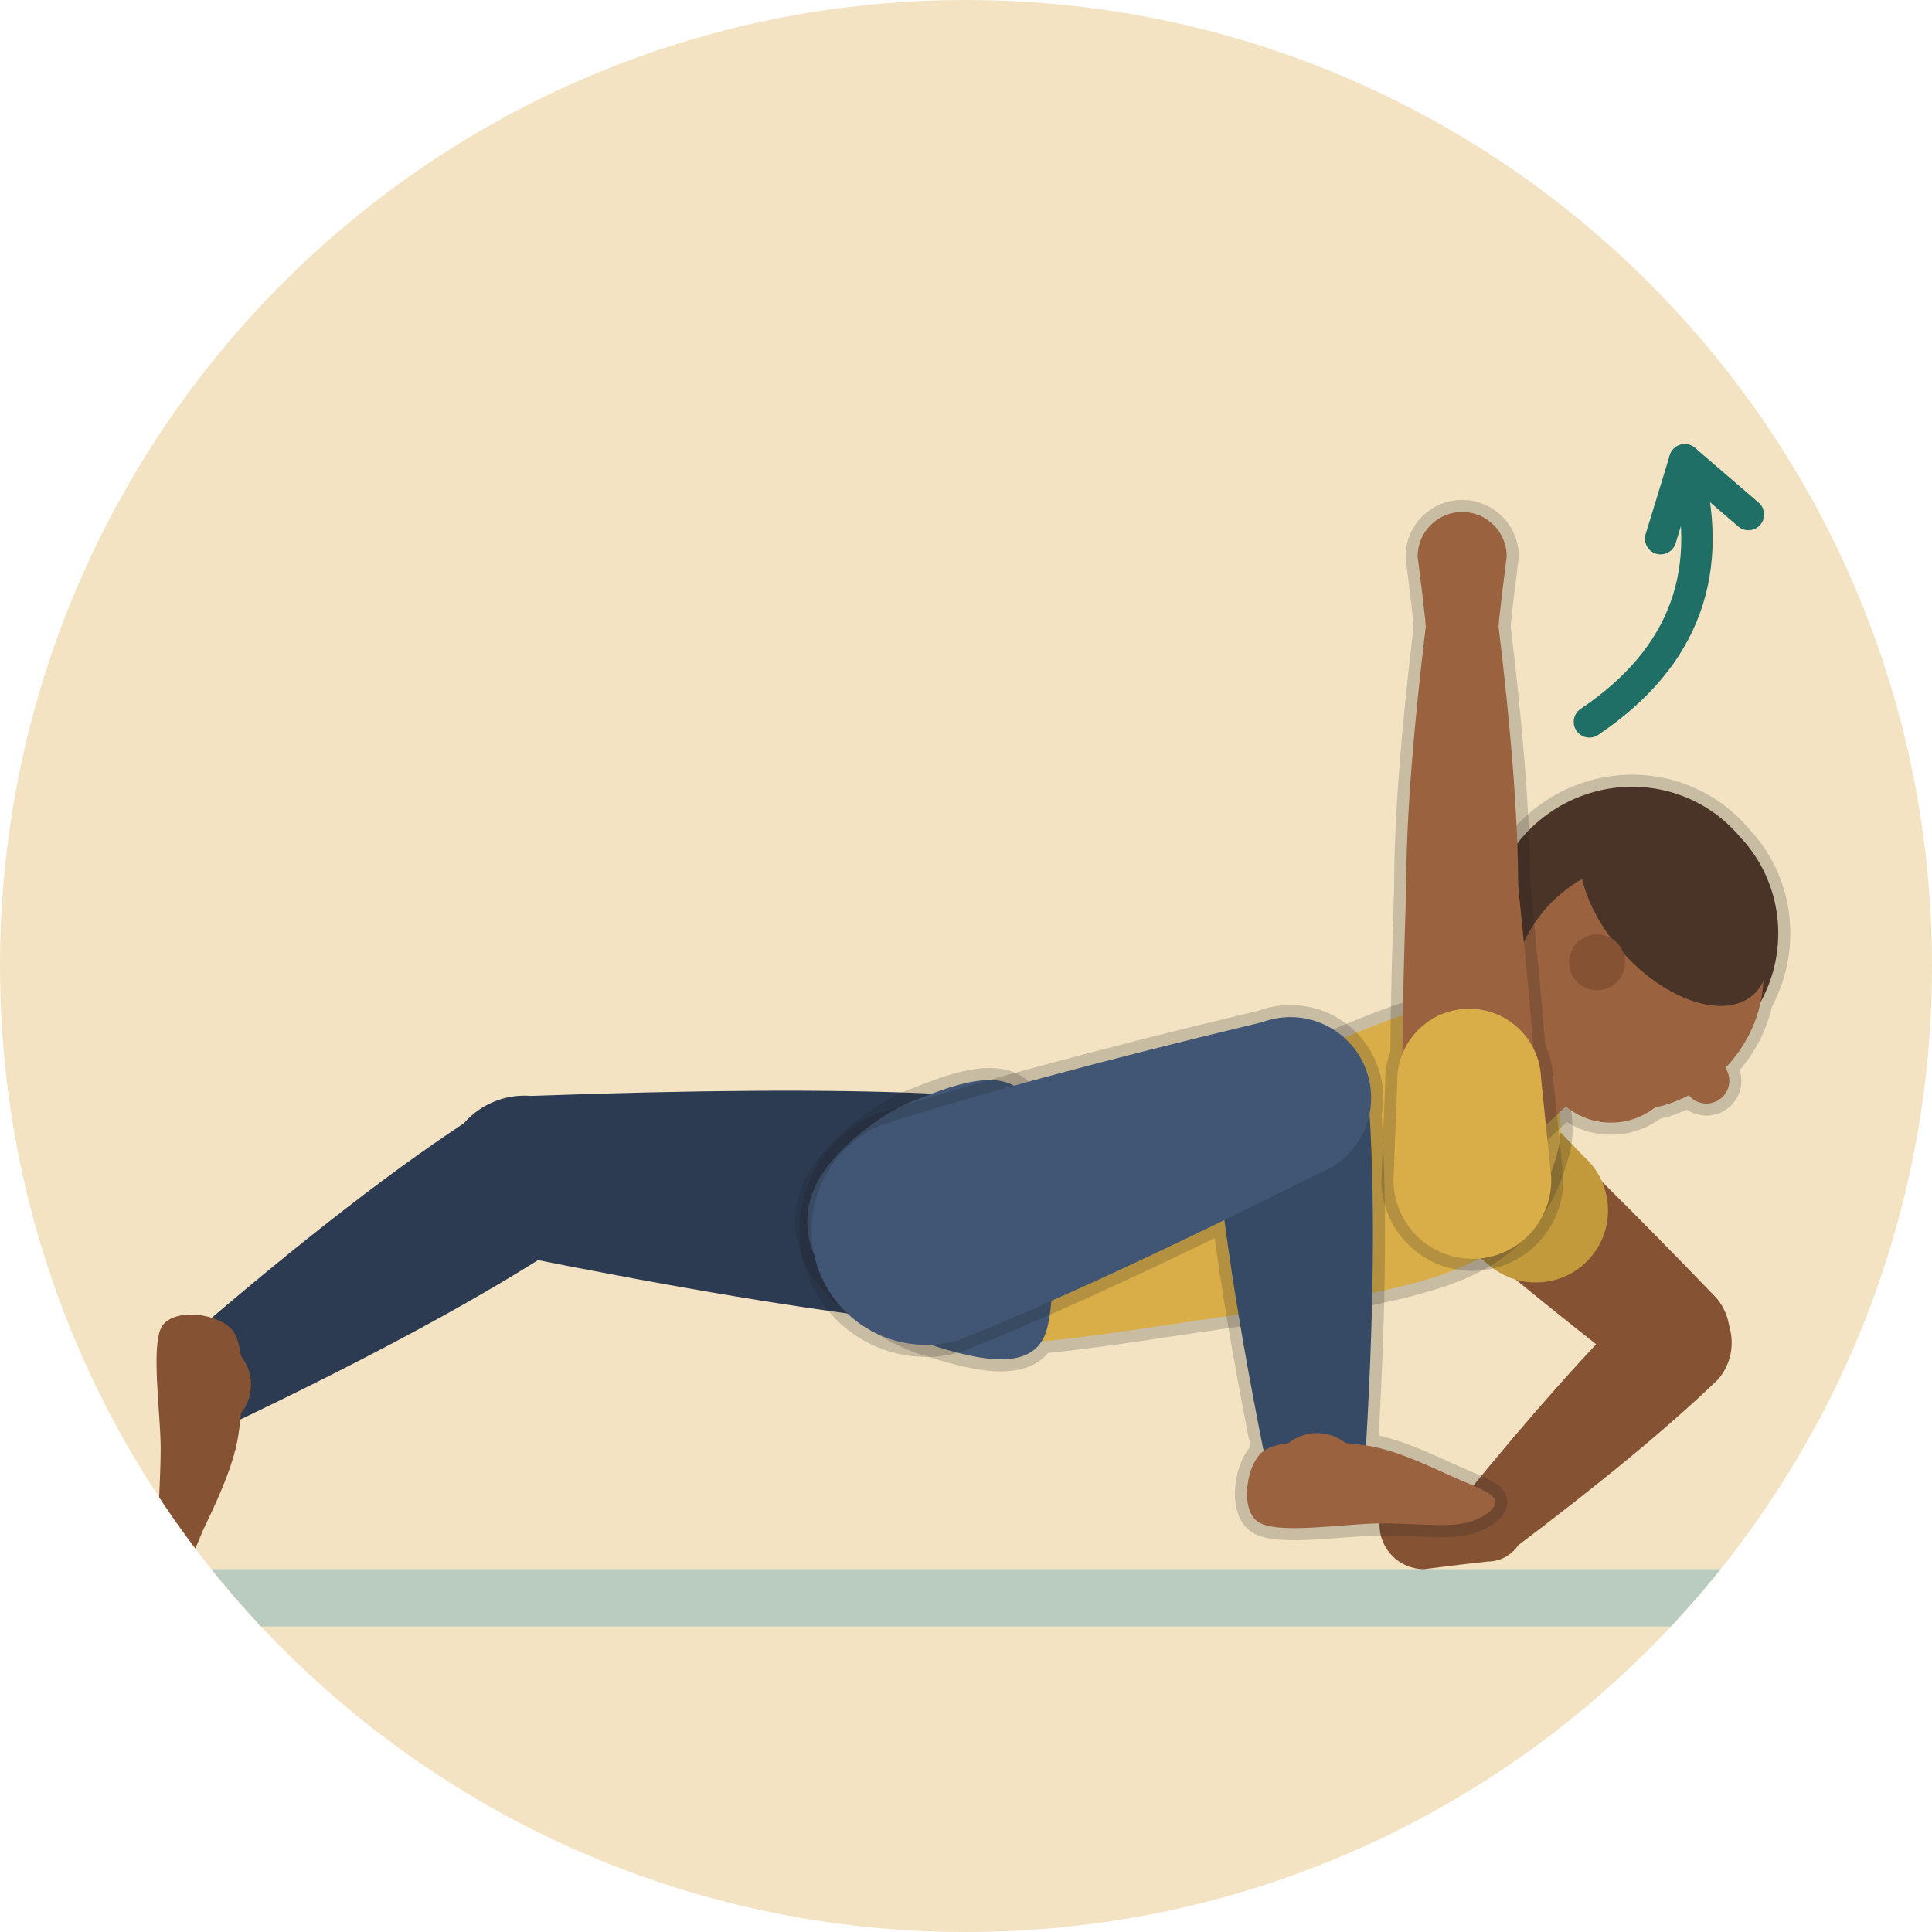
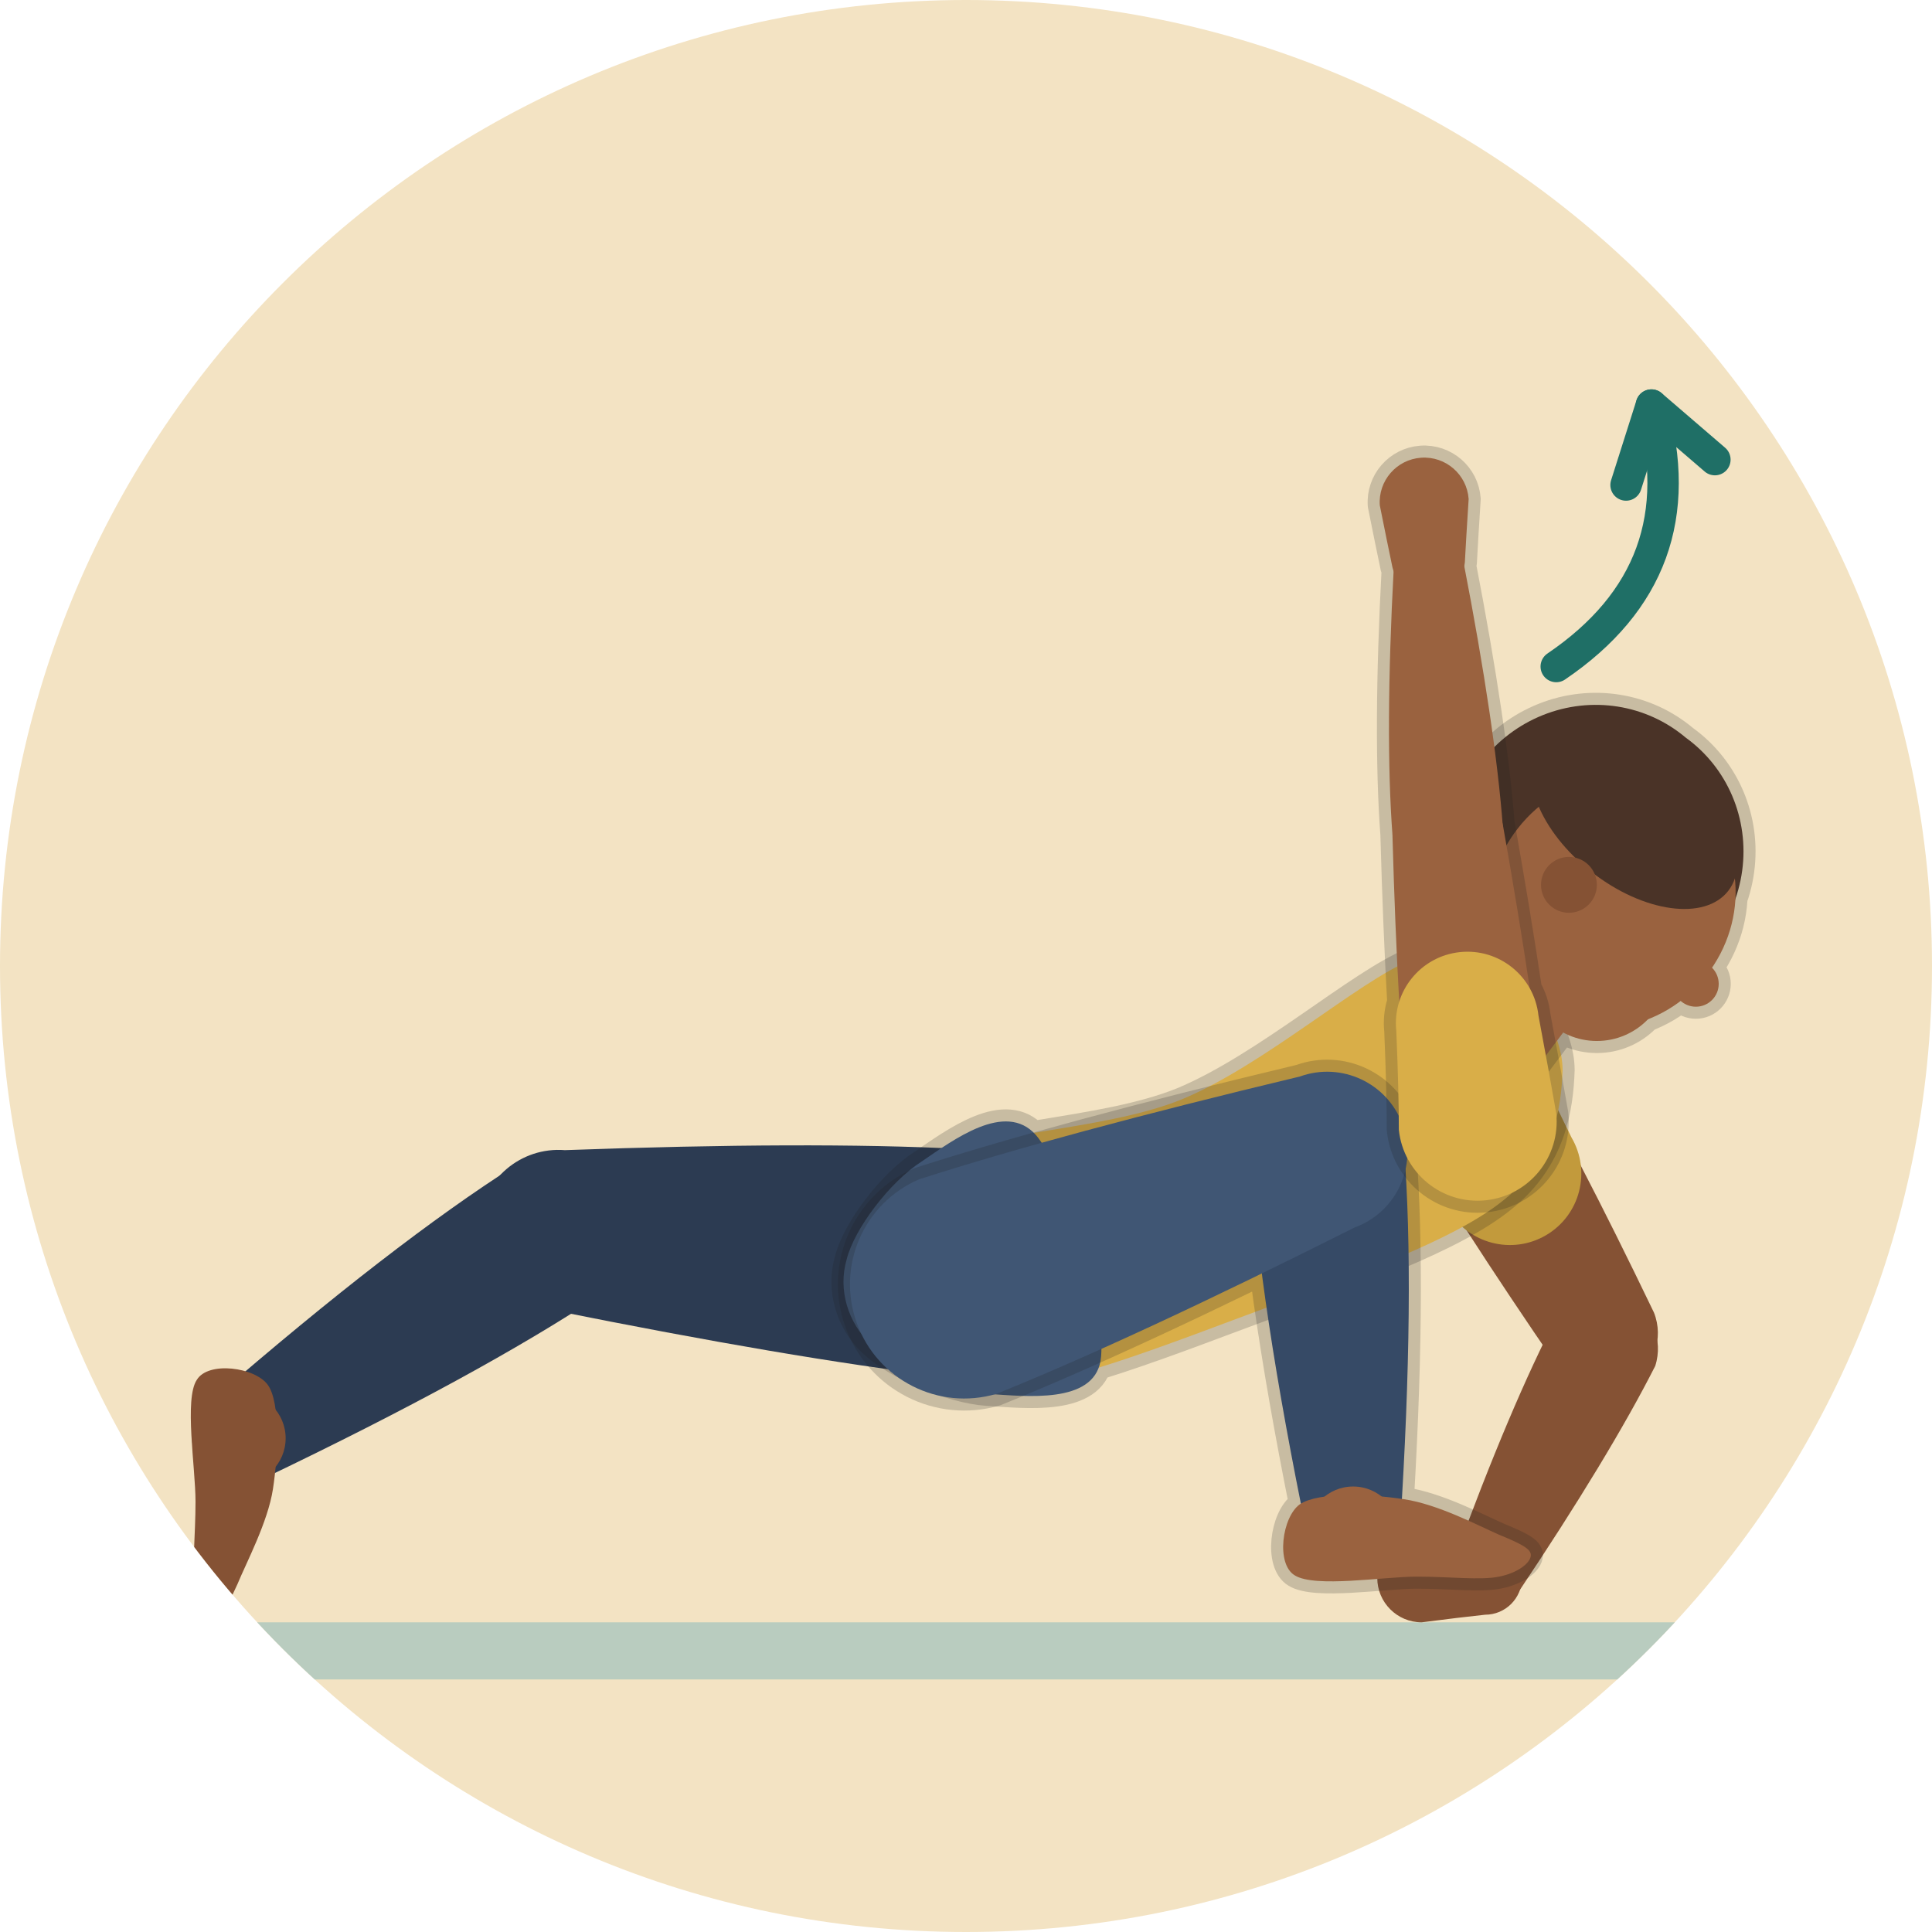
<svg xmlns="http://www.w3.org/2000/svg" viewBox="0 0 200 200" width="400" height="400" role="img" aria-label="Figure in a long lunge in profile with one hand on the floor and the other arm reaching straight up.">
  <circle cx="100" cy="100" r="100" fill="#F3E3C3" />
  <clipPath id="cmg97cm">
    <circle cx="100" cy="100" r="100" />
  </clipPath>
  <g clip-path="url(#cmg97cm)">
-     <g transform="translate(100.0 163.1) scale(1.317)">
-       <rect x="-75.277" y="-0.5" width="150.554" height="4.5" rx="2.2" fill="#B9CCBF" />
+     <g transform="translate(100.0 168.6) scale(1.314)">
+       <rect x="-72.732" y="-0.5" width="145.463" height="4.5" rx="2.2" fill="#B9CCBF" />
      <g>
-         <path d="M35.4 -29.9Q41.9 -24.1 53.2 -15.3A4.4 4.4 0 0 0 59.0 -21.8Q49.1 -32.1 42.6 -38.0A5.4 5.4 0 0 0 35.4 -29.9Z" fill="#855234" />
-         <path d="M34.8 -29.3Q37.2 -27.5 41.0 -24.5A5.6 5.6 0 0 0 48.6 -32.9Q45.2 -36.4 43.1 -38.6A6.2 6.2 0 0 0 34.8 -29.3Z" fill="#C29A3C" />
-         <path d="M53.0 -21.7Q47.3 -16.2 39.0 -6.0A2.8 2.8 0 0 0 42.9 -2.0Q53.4 -9.9 59.1 -15.4A4.4 4.4 0 0 0 53.0 -21.7Z" fill="#855234" />
-         <path d="M41.0 -6.9Q39.1 -7.1 36.0 -7.5A3.5 3.5 0 0 0 36.0 -0.5Q39.1 -0.9 41.0 -1.1A2.9 2.9 0 0 0 41.0 -6.9Z" fill="#855234" />
+         <path d="M34.2 -39.9Q38.6 -32.3 46.7 -20.5A4.4 4.4 0 0 0 54.2 -24.9Q48.0 -37.8 43.6 -45.3A5.4 5.4 0 0 0 34.2 -39.9Z" fill="#855234" />
+         <path d="M33.5 -39.5Q35.2 -37.0 38.0 -33.0A5.6 5.6 0 0 0 47.7 -38.7Q45.6 -43.0 44.3 -45.7A6.2 6.2 0 0 0 33.5 -39.5Z" fill="#C29A3C" />
+         <path d="M46.6 -24.7Q42.9 -17.6 38.4 -5.3A2.8 2.8 0 0 0 43.4 -2.7Q50.7 -13.6 54.3 -20.7A4.4 4.4 0 0 0 46.6 -24.7Z" fill="#855234" />
+         <path d="M40.9 -6.9Q39.0 -7.1 35.9 -7.5A3.5 3.5 0 0 0 35.9 -0.5Q39.0 -0.9 40.9 -1.1A2.9 2.9 0 0 0 40.9 -6.9Z" fill="#855234" />
      </g>
      <g>
-         <path d="M-38.0 -36.5Q-47.6 -30.4 -61.8 -18.1A3.7 3.7 0 0 0 -57.8 -11.9Q-40.8 -20.0 -31.3 -26.3A6.1 6.1 0 0 0 -38.0 -36.5Z" fill="#2C3B52" />
-         <path d="M-3.1 -37.9Q-14.8 -38.4 -34.2 -37.7A6.3 6.3 0 0 0 -35.2 -25.1Q-16.2 -21.3 -4.5 -20.0A9.0 9.0 0 0 0 -3.1 -37.9Z" fill="#2C3B52" />
-         <path d="M-59.8 -11.4A3.6 3.6 0.0 1 0 -59.8 -18.6A3.6 3.6 0.0 1 0 -59.8 -11.4Z" fill="#855234" />
-         <path d="M-57.6 -19.2C-58.6 -20.6 -62.2 -21.1 -63.2 -19.6C-64.1 -18.1 -63.3 -12.7 -63.3 -10.0C-63.3 -7.3 -63.6 -5.0 -63.3 -3.5C-63.0 -2.0 -62.1 -1.0 -61.6 -1.0C-61.0 -1.0 -60.7 -1.8 -60.0 -3.5C-59.2 -5.2 -57.6 -8.4 -57.2 -11.0C-56.8 -13.6 -56.6 -17.8 -57.6 -19.2Z" fill="#855234" />
+         <path d="M-35.5 -36.5Q-45.1 -30.4 -59.3 -18.1A3.7 3.7 0 0 0 -55.2 -11.9Q-38.3 -20.0 -28.8 -26.3A6.1 6.1 0 0 0 -35.5 -36.5Z" fill="#2C3B52" />
+         <path d="M-0.5 -37.8Q-12.3 -38.4 -31.6 -37.7A6.3 6.3 0 0 0 -32.6 -25.1Q-13.7 -21.3 -2.0 -19.9A9.0 9.0 0 0 0 -0.5 -37.8Z" fill="#2C3B52" />
+         <path d="M-57.2 -11.4A3.6 3.6 0.0 1 0 -57.2 -18.6A3.6 3.6 0.0 1 0 -57.2 -11.4Z" fill="#855234" />
+         <path d="M-55.0 -19.2C-56.0 -20.6 -59.7 -21.1 -60.6 -19.6C-61.6 -18.1 -60.7 -12.7 -60.7 -10.0C-60.7 -7.3 -61.0 -5.0 -60.7 -3.5C-60.4 -2.0 -59.6 -1.0 -59.0 -1.0C-58.5 -1.0 -58.2 -1.8 -57.4 -3.5C-56.7 -5.2 -55.0 -8.4 -54.6 -11.0C-54.2 -13.6 -54.0 -17.8 -55.0 -19.2Z" fill="#855234" />
      </g>
      <g>
-         <path d="M-4.3 -37.0C0.2 -38.7 9.9 -36.4 16.8 -37.7C23.6 -39.0 32.2 -43.9 36.8 -44.7C41.3 -45.4 42.3 -44.0 43.9 -42.2C45.6 -40.4 47.2 -36.7 46.6 -33.7C45.9 -30.8 44.3 -26.9 39.9 -24.7C35.5 -22.4 27.0 -21.3 19.9 -20.3C12.7 -19.3 2.0 -17.3 -3.0 -18.5C-8.1 -19.7 -10.0 -24.4 -10.2 -27.5C-10.4 -30.5 -8.8 -35.3 -4.3 -37.0ZM-4.4 -37.2C-1.6 -38.3 3.1 -40.4 4.9 -37.4C6.6 -34.4 7.5 -22.1 6.2 -18.9C4.9 -15.7 -0.1 -17.3 -3.0 -18.2C-5.9 -19.0 -9.8 -21.8 -11.2 -23.9C-12.7 -26.0 -12.9 -28.6 -11.7 -30.9C-10.6 -33.1 -7.1 -36.1 -4.4 -37.2Z" fill="#1E1F1D" stroke="#1E1F1D" stroke-width="1.9" stroke-linejoin="round" opacity="0.2" />
-         <path d="M-4.3 -37.0C0.2 -38.7 9.9 -36.4 16.8 -37.7C23.6 -39.0 32.2 -43.9 36.8 -44.7C41.3 -45.4 42.3 -44.0 43.9 -42.2C45.6 -40.4 47.2 -36.7 46.6 -33.7C45.9 -30.8 44.3 -26.9 39.9 -24.7C35.5 -22.4 27.0 -21.3 19.9 -20.3C12.7 -19.3 2.0 -17.3 -3.0 -18.5C-8.1 -19.7 -10.0 -24.4 -10.2 -27.5C-10.4 -30.5 -8.8 -35.3 -4.3 -37.0Z" fill="#D9AE48" />
-         <path d="M-4.4 -37.2C-1.6 -38.3 3.1 -40.4 4.9 -37.4C6.6 -34.4 7.5 -22.1 6.2 -18.9C4.9 -15.7 -0.1 -17.3 -3.0 -18.2C-5.9 -19.0 -9.8 -21.8 -11.2 -23.9C-12.7 -26.0 -12.9 -28.6 -11.7 -30.9C-10.6 -33.1 -7.1 -36.1 -4.4 -37.2Z" fill="#405674" />
+         <path d="M-3.5 -36.6C0.6 -39.2 10.6 -39.1 17.0 -41.7C23.5 -44.4 30.9 -51.0 35.1 -52.7C39.4 -54.4 40.7 -53.2 42.7 -51.8C44.6 -50.3 47.0 -47.0 47.0 -44.0C46.9 -41.0 46.3 -36.9 42.4 -33.8C38.5 -30.6 30.5 -27.8 23.7 -25.3C16.9 -22.8 6.8 -18.7 1.6 -18.8C-3.5 -19.0 -6.4 -23.1 -7.2 -26.1C-8.1 -29.1 -7.5 -34.0 -3.5 -36.6ZM-3.5 -36.8C-1.0 -38.5 3.1 -41.6 5.5 -38.9C7.8 -36.3 11.2 -24.6 10.6 -21.1C10.0 -17.7 4.8 -18.3 1.7 -18.5C-1.3 -18.7 -5.6 -20.6 -7.5 -22.4C-9.3 -24.1 -10.1 -26.7 -9.4 -29.1C-8.8 -31.5 -6.0 -35.2 -3.5 -36.8Z" fill="#1E1F1D" stroke="#1E1F1D" stroke-width="1.9" stroke-linejoin="round" opacity="0.2" />
+         <path d="M-3.5 -36.6C0.6 -39.2 10.6 -39.1 17.0 -41.7C23.5 -44.4 30.9 -51.0 35.1 -52.7C39.4 -54.4 40.7 -53.2 42.7 -51.8C44.6 -50.3 47.0 -47.0 47.0 -44.0C46.9 -41.0 46.3 -36.9 42.4 -33.8C38.5 -30.6 30.5 -27.8 23.7 -25.3C16.9 -22.8 6.8 -18.7 1.6 -18.8C-3.5 -19.0 -6.4 -23.1 -7.2 -26.1C-8.1 -29.1 -7.5 -34.0 -3.5 -36.6Z" fill="#D9AE48" />
+         <path d="M-3.5 -36.8C-1.0 -38.5 3.1 -41.6 5.5 -38.9C7.8 -36.3 11.2 -24.6 10.6 -21.1C10.0 -17.7 4.8 -18.3 1.7 -18.5C-1.3 -18.7 -5.6 -20.6 -7.5 -22.4C-9.3 -24.1 -10.1 -26.7 -9.4 -29.1C-8.8 -31.5 -6.0 -35.2 -3.5 -36.8Z" fill="#405674" />
      </g>
      <g>
-         <path d="M43.0 -33.0Q47.6 -37.3 55.1 -44.3A4.0 4.0 0 0 0 49.7 -50.2Q42.0 -43.5 37.3 -39.4A4.3 4.3 0 0 0 43.0 -33.0ZM39.9 -43.5A6.6 8.2 48.0 1 0 52.1 -54.5A6.6 8.2 48.0 1 0 39.9 -43.5ZM44.0 -43.0A11.1 11.3 48.0 1 0 60.8 -58.1A11.1 11.3 48.0 1 0 44.0 -43.0ZM45.2 -39.5A9.4 10.2 48.0 1 0 60.4 -53.2A9.4 10.2 48.0 1 0 45.2 -39.5ZM50.7 -35.6A5.6 5.6 0.0 1 0 50.7 -46.8A5.6 5.6 0.0 1 0 50.7 -35.6ZM58.2 -37.1A1.8 1.8 0.0 1 0 58.2 -40.7A1.8 1.8 0.0 1 0 58.2 -37.1ZM51.6 -49.0A9.3 5.4 48.0 1 0 59.7 -56.2A9.3 5.4 48.0 1 0 51.6 -49.0ZM49.6 -46.0A2.2 2.2 0.0 1 0 49.6 -50.4A2.2 2.2 0.0 1 0 49.6 -46.0Z" fill="#1E1F1D" stroke="#1E1F1D" stroke-width="1.9" stroke-linejoin="round" opacity="0.2" />
-         <path d="M43.0 -33.0Q47.6 -37.3 55.1 -44.3A4.0 4.0 0 0 0 49.7 -50.2Q42.0 -43.5 37.3 -39.4A4.3 4.3 0 0 0 43.0 -33.0Z" fill="#9A623F" />
-         <path d="M39.9 -43.5A6.6 8.2 48.0 1 0 52.1 -54.5A6.6 8.2 48.0 1 0 39.9 -43.5Z" fill="#4A3327" />
-         <path d="M44.0 -43.0A11.1 11.3 48.0 1 0 60.8 -58.1A11.1 11.3 48.0 1 0 44.0 -43.0Z" fill="#4A3327" />
-         <path d="M45.2 -39.5A9.4 10.2 48.0 1 0 60.4 -53.2A9.4 10.2 48.0 1 0 45.2 -39.5Z" fill="#9A623F" />
-         <path d="M50.7 -35.6A5.6 5.6 0.0 1 0 50.7 -46.8A5.6 5.6 0.0 1 0 50.7 -35.6Z" fill="#9A623F" />
-         <path d="M58.2 -37.1A1.8 1.8 0.0 1 0 58.2 -40.7A1.8 1.8 0.0 1 0 58.2 -37.1Z" fill="#9A623F" />
-         <path d="M51.6 -49.0A9.3 5.4 48.0 1 0 59.7 -56.2A9.3 5.4 48.0 1 0 51.6 -49.0Z" fill="#4A3327" />
-         <path d="M49.6 -46.0A2.2 2.2 0.0 1 0 49.6 -50.4A2.2 2.2 0.0 1 0 49.6 -46.0Z" fill="#855234" />
+         <path d="M43.6 -42.4Q47.4 -47.4 53.5 -55.6A4.0 4.0 0 0 0 47.2 -60.5Q40.8 -52.6 36.8 -47.7A4.3 4.3 0 0 0 43.6 -42.4ZM38.7 -52.2A6.6 8.2 38.0 1 0 48.8 -65.1A6.6 8.2 38.0 1 0 38.7 -52.2ZM42.8 -52.4A11.1 11.3 38.0 1 0 56.7 -70.2A11.1 11.3 38.0 1 0 42.8 -52.4ZM44.6 -49.2A9.4 10.2 38.0 1 0 57.2 -65.3A9.4 10.2 38.0 1 0 44.6 -49.2ZM49.7 -46.3A5.6 5.6 0.0 1 0 49.7 -57.5A5.6 5.6 0.0 1 0 49.7 -46.3ZM57.5 -49.0A1.8 1.8 0.0 1 0 57.5 -52.6A1.8 1.8 0.0 1 0 57.5 -49.0ZM49.3 -59.6A9.3 5.4 38.0 1 0 56.0 -68.2A9.3 5.4 38.0 1 0 49.3 -59.6ZM47.5 -56.4A2.2 2.2 0.0 1 0 47.5 -60.8A2.2 2.2 0.0 1 0 47.5 -56.4Z" fill="#1E1F1D" stroke="#1E1F1D" stroke-width="1.9" stroke-linejoin="round" opacity="0.2" />
+         <path d="M43.6 -42.4Q47.4 -47.4 53.5 -55.6A4.0 4.0 0 0 0 47.2 -60.5Q40.8 -52.6 36.8 -47.7A4.3 4.3 0 0 0 43.6 -42.4Z" fill="#9A623F" />
+         <path d="M38.7 -52.2A6.6 8.2 38.0 1 0 48.8 -65.1A6.6 8.2 38.0 1 0 38.7 -52.2Z" fill="#4A3327" />
+         <path d="M42.8 -52.4A11.1 11.3 38.0 1 0 56.7 -70.2A11.1 11.3 38.0 1 0 42.8 -52.4Z" fill="#4A3327" />
+         <path d="M44.6 -49.2A9.4 10.2 38.0 1 0 57.2 -65.3A9.4 10.2 38.0 1 0 44.6 -49.2Z" fill="#9A623F" />
+         <path d="M49.7 -46.3A5.6 5.6 0.0 1 0 49.7 -57.5A5.6 5.6 0.0 1 0 49.7 -46.3Z" fill="#9A623F" />
+         <path d="M57.5 -49.0A1.8 1.8 0.0 1 0 57.5 -52.6A1.8 1.8 0.0 1 0 57.5 -49.0Z" fill="#9A623F" />
+         <path d="M49.3 -59.6A9.3 5.4 38.0 1 0 56.0 -68.2A9.3 5.4 38.0 1 0 49.3 -59.6Z" fill="#4A3327" />
+         <path d="M47.5 -56.4A2.2 2.2 0.0 1 0 47.5 -60.8A2.2 2.2 0.0 1 0 47.5 -56.4Z" fill="#855234" />
      </g>
      <g>
-         <path d="M19.4 -37.1Q20.1 -25.7 23.9 -7.3A3.7 3.7 0 0 0 31.3 -7.9Q32.5 -26.6 31.6 -38.0A6.1 6.1 0 0 0 19.4 -37.1ZM-0.6 -18.5Q10.4 -22.9 27.7 -31.6A6.3 6.3 0 0 0 23.3 -43.5Q4.5 -39.0 -6.7 -35.4A9.0 9.0 0 0 0 -0.6 -18.5ZM27.6 -4.0A3.6 3.6 0.0 1 0 27.6 -11.2A3.6 3.6 0.0 1 0 27.6 -4.0ZM23.4 -9.8C22.0 -8.8 21.5 -5.1 23.0 -4.2C24.5 -3.2 29.9 -4.1 32.6 -4.1C35.3 -4.1 37.6 -3.8 39.1 -4.1C40.6 -4.4 41.6 -5.2 41.6 -5.8C41.6 -6.3 40.8 -6.7 39.1 -7.4C37.4 -8.1 34.2 -9.8 31.6 -10.2C29.0 -10.6 24.8 -10.8 23.4 -9.8Z" fill="#1E1F1D" stroke="#1E1F1D" stroke-width="1.9" stroke-linejoin="round" opacity="0.2" />
-         <path d="M19.4 -37.1Q20.1 -25.7 23.9 -7.3A3.7 3.7 0 0 0 31.3 -7.9Q32.5 -26.6 31.6 -38.0A6.1 6.1 0 0 0 19.4 -37.1Z" fill="#364A66" />
-         <path d="M-0.6 -18.5Q10.4 -22.9 27.7 -31.6A6.3 6.3 0 0 0 23.3 -43.5Q4.5 -39.0 -6.7 -35.4A9.0 9.0 0 0 0 -0.6 -18.5Z" fill="#405674" />
-         <path d="M27.6 -4.0A3.6 3.6 0.0 1 0 27.6 -11.2A3.6 3.6 0.0 1 0 27.6 -4.0Z" fill="#9A623F" />
-         <path d="M23.4 -9.8C22.0 -8.8 21.5 -5.1 23.0 -4.2C24.5 -3.2 29.9 -4.1 32.6 -4.1C35.3 -4.1 37.6 -3.8 39.1 -4.1C40.6 -4.4 41.6 -5.2 41.6 -5.8C41.6 -6.3 40.8 -6.7 39.1 -7.4C37.4 -8.1 34.2 -9.8 31.6 -10.2C29.0 -10.6 24.8 -10.8 23.4 -9.8Z" fill="#9A623F" />
+         <path d="M22.4 -37.1Q23.1 -25.7 26.9 -7.3A3.7 3.7 0 0 0 34.2 -7.9Q35.4 -26.6 34.5 -38.0A6.1 6.1 0 0 0 22.4 -37.1ZM2.4 -18.5Q13.3 -22.9 30.6 -31.6A6.3 6.3 0 0 0 26.3 -43.5Q7.5 -39.0 -3.7 -35.4A9.0 9.0 0 0 0 2.4 -18.5ZM30.5 -4.0A3.6 3.6 0.0 1 0 30.5 -11.2A3.6 3.6 0.0 1 0 30.5 -4.0ZM26.3 -9.8C24.9 -8.8 24.4 -5.1 25.9 -4.2C27.5 -3.2 32.9 -4.1 35.5 -4.1C38.2 -4.1 40.5 -3.8 42.0 -4.1C43.5 -4.4 44.5 -5.2 44.5 -5.8C44.5 -6.3 43.7 -6.7 42.0 -7.4C40.4 -8.1 37.2 -9.8 34.5 -10.2C31.9 -10.6 27.8 -10.8 26.3 -9.8Z" fill="#1E1F1D" stroke="#1E1F1D" stroke-width="1.9" stroke-linejoin="round" opacity="0.2" />
+         <path d="M22.4 -37.1Q23.1 -25.7 26.9 -7.3A3.7 3.7 0 0 0 34.2 -7.9Q35.4 -26.6 34.5 -38.0A6.1 6.1 0 0 0 22.4 -37.1Z" fill="#364A66" />
+         <path d="M2.4 -18.5Q13.3 -22.9 30.6 -31.6A6.3 6.3 0 0 0 26.3 -43.5Q7.5 -39.0 -3.7 -35.4A9.0 9.0 0 0 0 2.4 -18.5Z" fill="#405674" />
+         <path d="M30.5 -4.0A3.6 3.6 0.0 1 0 30.5 -11.2A3.6 3.6 0.0 1 0 30.5 -4.0Z" fill="#9A623F" />
+         <path d="M26.3 -9.8C24.9 -8.8 24.4 -5.1 25.9 -4.2C27.5 -3.2 32.9 -4.1 35.5 -4.1C38.2 -4.1 40.5 -3.8 42.0 -4.1C43.5 -4.4 44.5 -5.2 44.5 -5.8C44.5 -6.3 43.7 -6.7 42.0 -7.4C40.4 -8.1 37.2 -9.8 34.5 -10.2C31.9 -10.6 27.8 -10.8 26.3 -9.8Z" fill="#9A623F" />
      </g>
      <g>
-         <path d="M45.2 -31.3Q44.9 -40.0 43.4 -54.2A4.4 4.4 0 0 0 34.6 -53.9Q34.1 -39.6 34.4 -30.9A5.4 5.4 0 0 0 45.2 -31.3ZM46.0 -31.3Q45.7 -34.3 45.2 -39.1A5.6 5.6 0 0 0 33.9 -38.7Q33.7 -33.8 33.6 -30.9A6.2 6.2 0 0 0 46.0 -31.3ZM43.4 -54.1Q43.4 -62.0 41.8 -75.1A2.8 2.8 0 0 0 36.2 -75.1Q34.6 -62.0 34.6 -54.1A4.4 4.4 0 0 0 43.4 -54.1ZM41.9 -75.1Q42.1 -77.0 42.5 -80.1A3.5 3.5 0 0 0 35.5 -80.1Q35.9 -77.0 36.1 -75.1A2.9 2.9 0 0 0 41.9 -75.1Z" fill="#1E1F1D" stroke="#1E1F1D" stroke-width="1.9" stroke-linejoin="round" opacity="0.2" />
-         <path d="M45.2 -31.3Q44.9 -40.0 43.4 -54.2A4.4 4.4 0 0 0 34.6 -53.9Q34.1 -39.6 34.4 -30.9A5.4 5.4 0 0 0 45.2 -31.3Z" fill="#9A623F" />
-         <path d="M46.0 -31.3Q45.7 -34.3 45.2 -39.1A5.6 5.6 0 0 0 33.9 -38.7Q33.7 -33.8 33.6 -30.9A6.2 6.2 0 0 0 46.0 -31.3Z" fill="#D9AE48" />
-         <path d="M43.4 -54.1Q43.4 -62.0 41.8 -75.1A2.8 2.8 0 0 0 36.2 -75.1Q34.6 -62.0 34.6 -54.1A4.4 4.4 0 0 0 43.4 -54.1Z" fill="#9A623F" />
-         <path d="M41.9 -75.1Q42.1 -77.0 42.5 -80.1A3.5 3.5 0 0 0 35.5 -80.1Q35.9 -77.0 36.1 -75.1A2.9 2.9 0 0 0 41.9 -75.1Z" fill="#9A623F" />
+         <path d="M45.7 -40.5Q44.8 -49.2 42.3 -63.3A4.4 4.4 0 0 0 33.6 -62.4Q34.0 -48.1 34.9 -39.4A5.4 5.4 0 0 0 45.7 -40.5ZM46.5 -40.6Q46.0 -43.5 45.1 -48.3A5.6 5.6 0 0 0 33.9 -47.1Q34.1 -42.3 34.1 -39.3A6.2 6.2 0 0 0 46.5 -40.6ZM42.3 -63.1Q41.7 -71.1 39.2 -84.0A2.8 2.8 0 0 0 33.7 -83.6Q33.0 -70.5 33.6 -62.5A4.4 4.4 0 0 0 42.3 -63.1ZM39.3 -84.0Q39.4 -85.9 39.6 -89.0A3.5 3.5 0 0 0 32.6 -88.5Q33.2 -85.5 33.6 -83.6A2.9 2.9 0 0 0 39.3 -84.0Z" fill="#1E1F1D" stroke="#1E1F1D" stroke-width="1.9" stroke-linejoin="round" opacity="0.2" />
+         <path d="M45.7 -40.5Q44.8 -49.2 42.3 -63.3A4.4 4.4 0 0 0 33.6 -62.4Q34.0 -48.1 34.9 -39.4A5.4 5.4 0 0 0 45.7 -40.5Z" fill="#9A623F" />
+         <path d="M46.5 -40.6Q46.0 -43.5 45.1 -48.3A5.6 5.6 0 0 0 33.9 -47.1Q34.1 -42.3 34.1 -39.3A6.2 6.2 0 0 0 46.5 -40.6Z" fill="#D9AE48" />
+         <path d="M42.3 -63.1Q41.7 -71.1 39.2 -84.0A2.8 2.8 0 0 0 33.7 -83.6Q33.0 -70.5 33.6 -62.5A4.4 4.4 0 0 0 42.3 -63.1Z" fill="#9A623F" />
+         <path d="M39.3 -84.0Q39.4 -85.9 39.6 -89.0A3.5 3.5 0 0 0 32.6 -88.5Q33.2 -85.5 33.6 -83.6A2.9 2.9 0 0 0 39.3 -84.0Z" fill="#9A623F" />
      </g>
-       <g fill="none" stroke="#1F6F66" stroke-width="2.467" stroke-linecap="round" stroke-linejoin="round">
-         <path d="M49.0 -67.1Q60.3 -74.7 56.5 -87.7" />
-         <path d="M61.5 -83.4L56.5 -87.7L54.6 -81.5" />
+       <g fill="none" stroke="#1F6F66" stroke-width="2.473" stroke-linecap="round" stroke-linejoin="round">
+         <path d="M46.5 -75.8Q57.7 -83.4 54.0 -96.4" />
+         <path d="M59.0 -92.1L54.0 -96.4L52.0 -90.1" />
      </g>
    </g>
  </g>
</svg>
